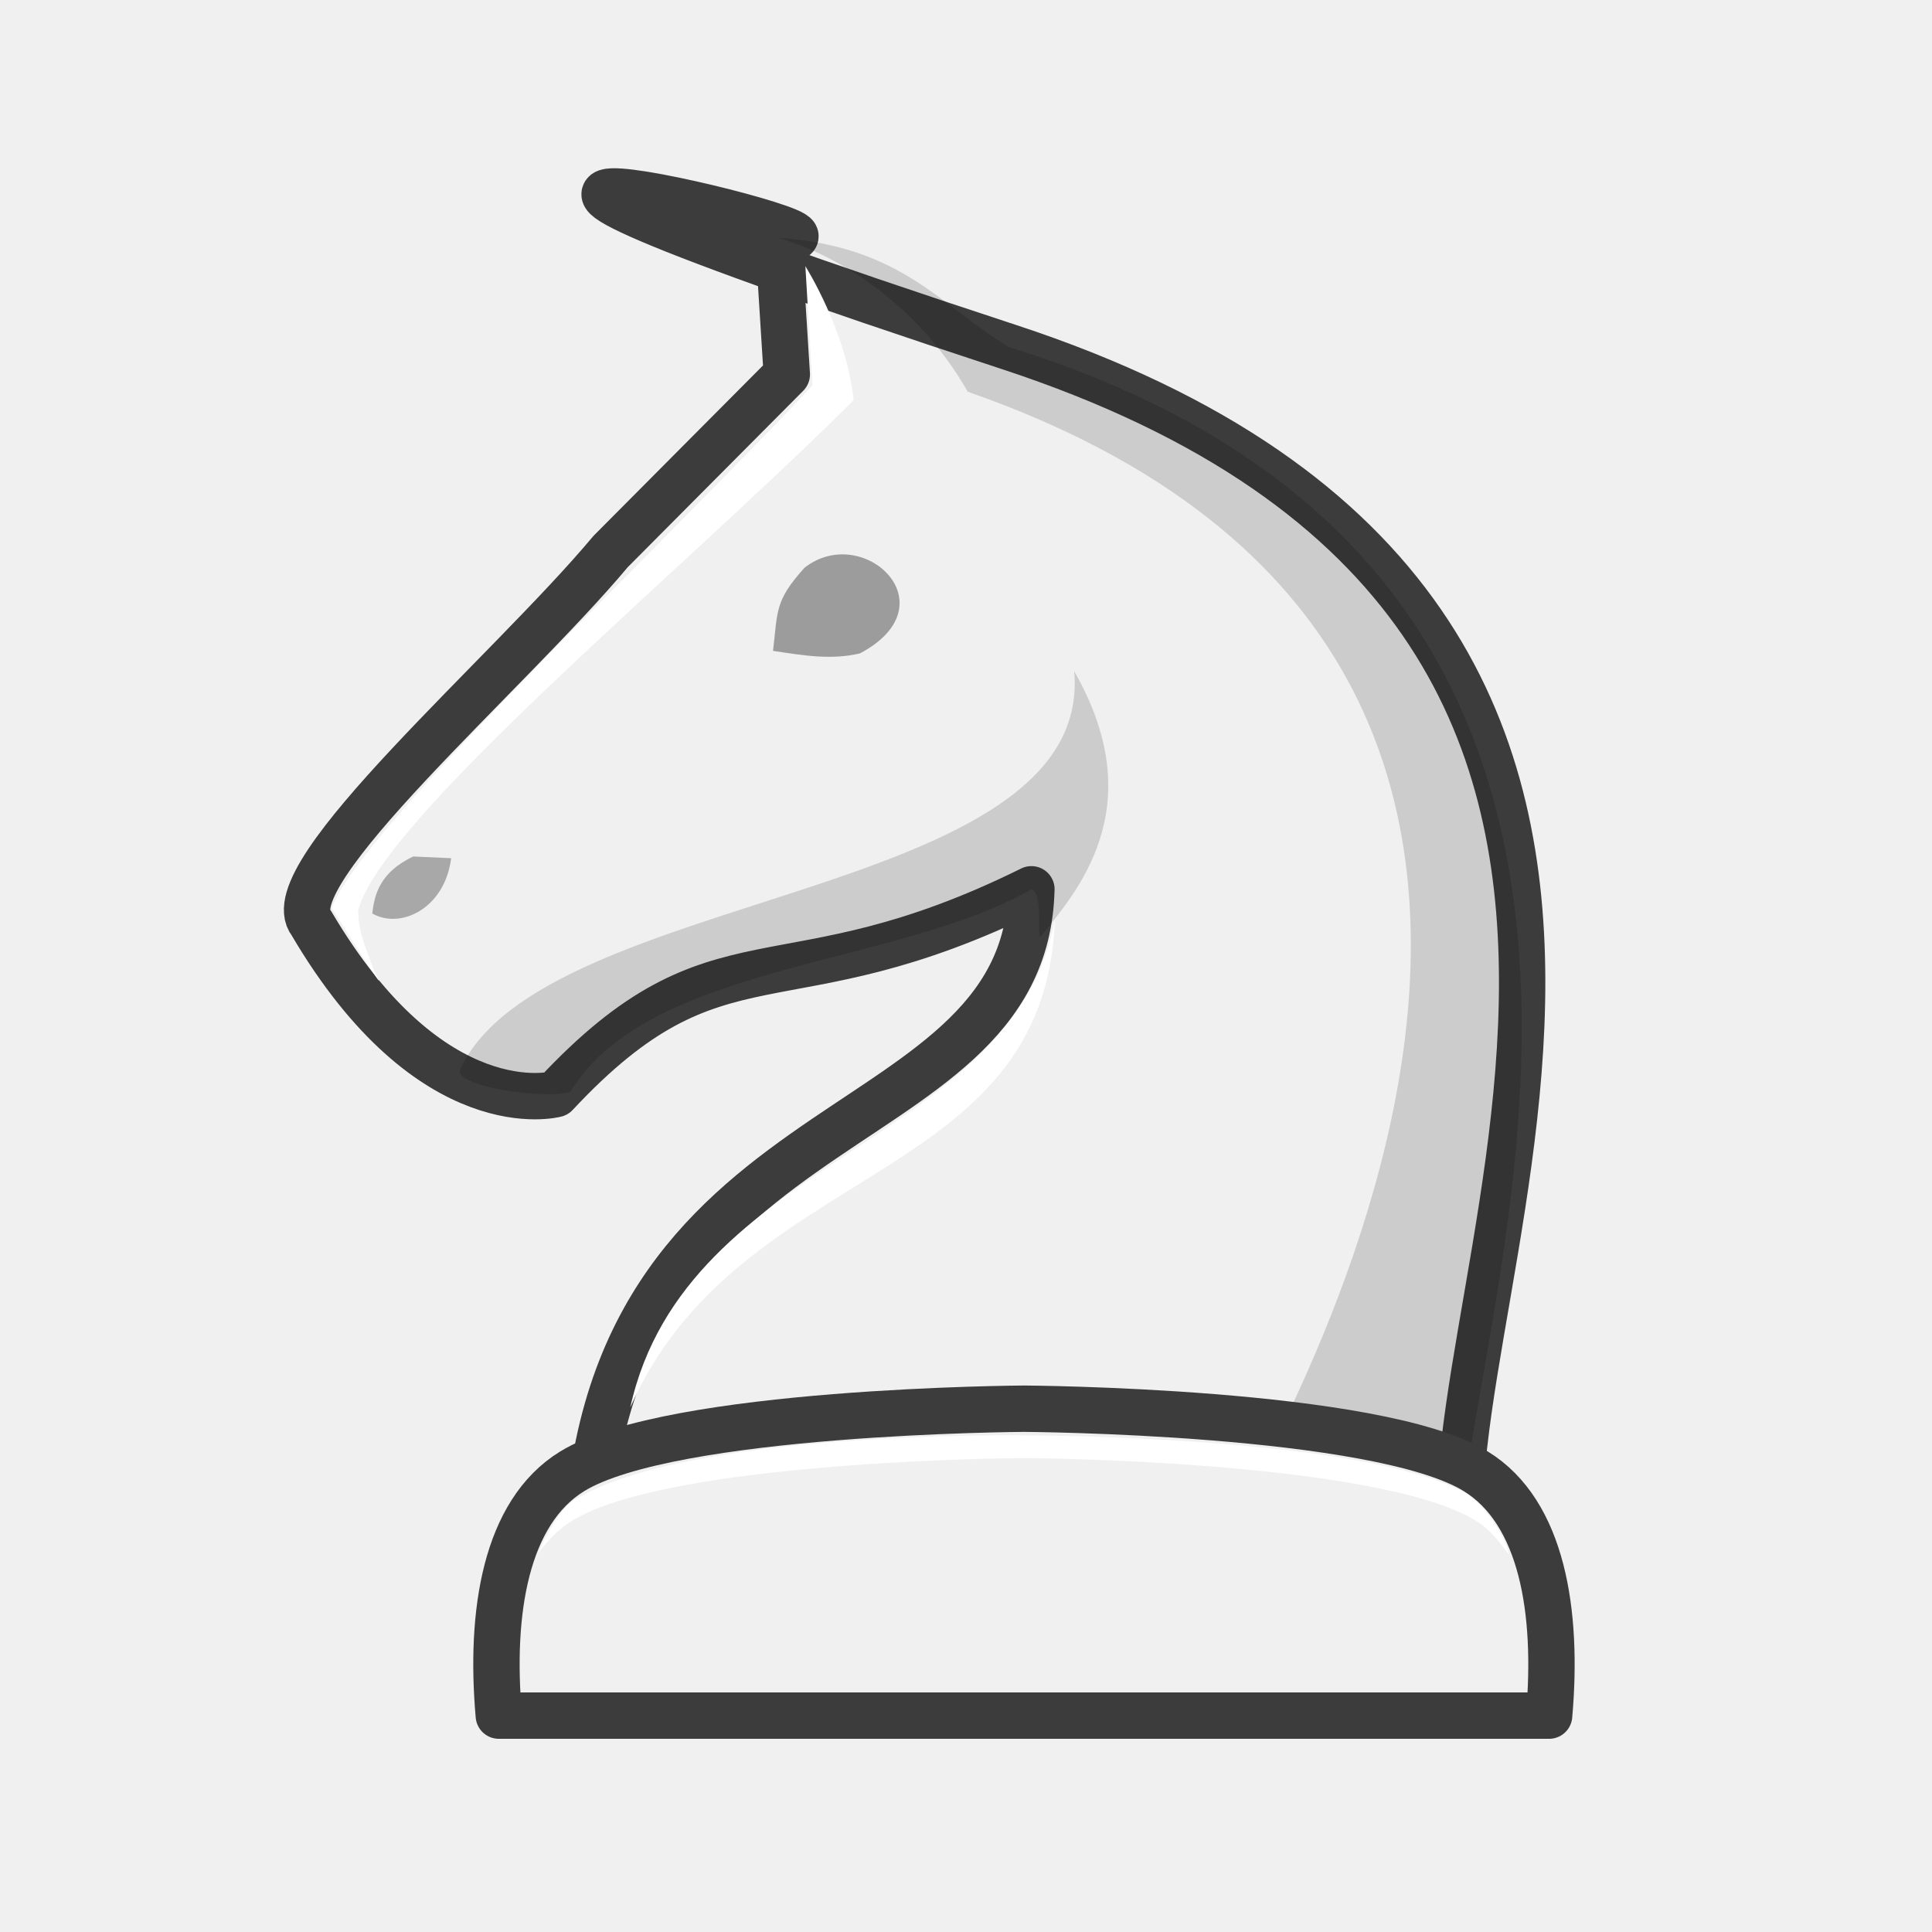
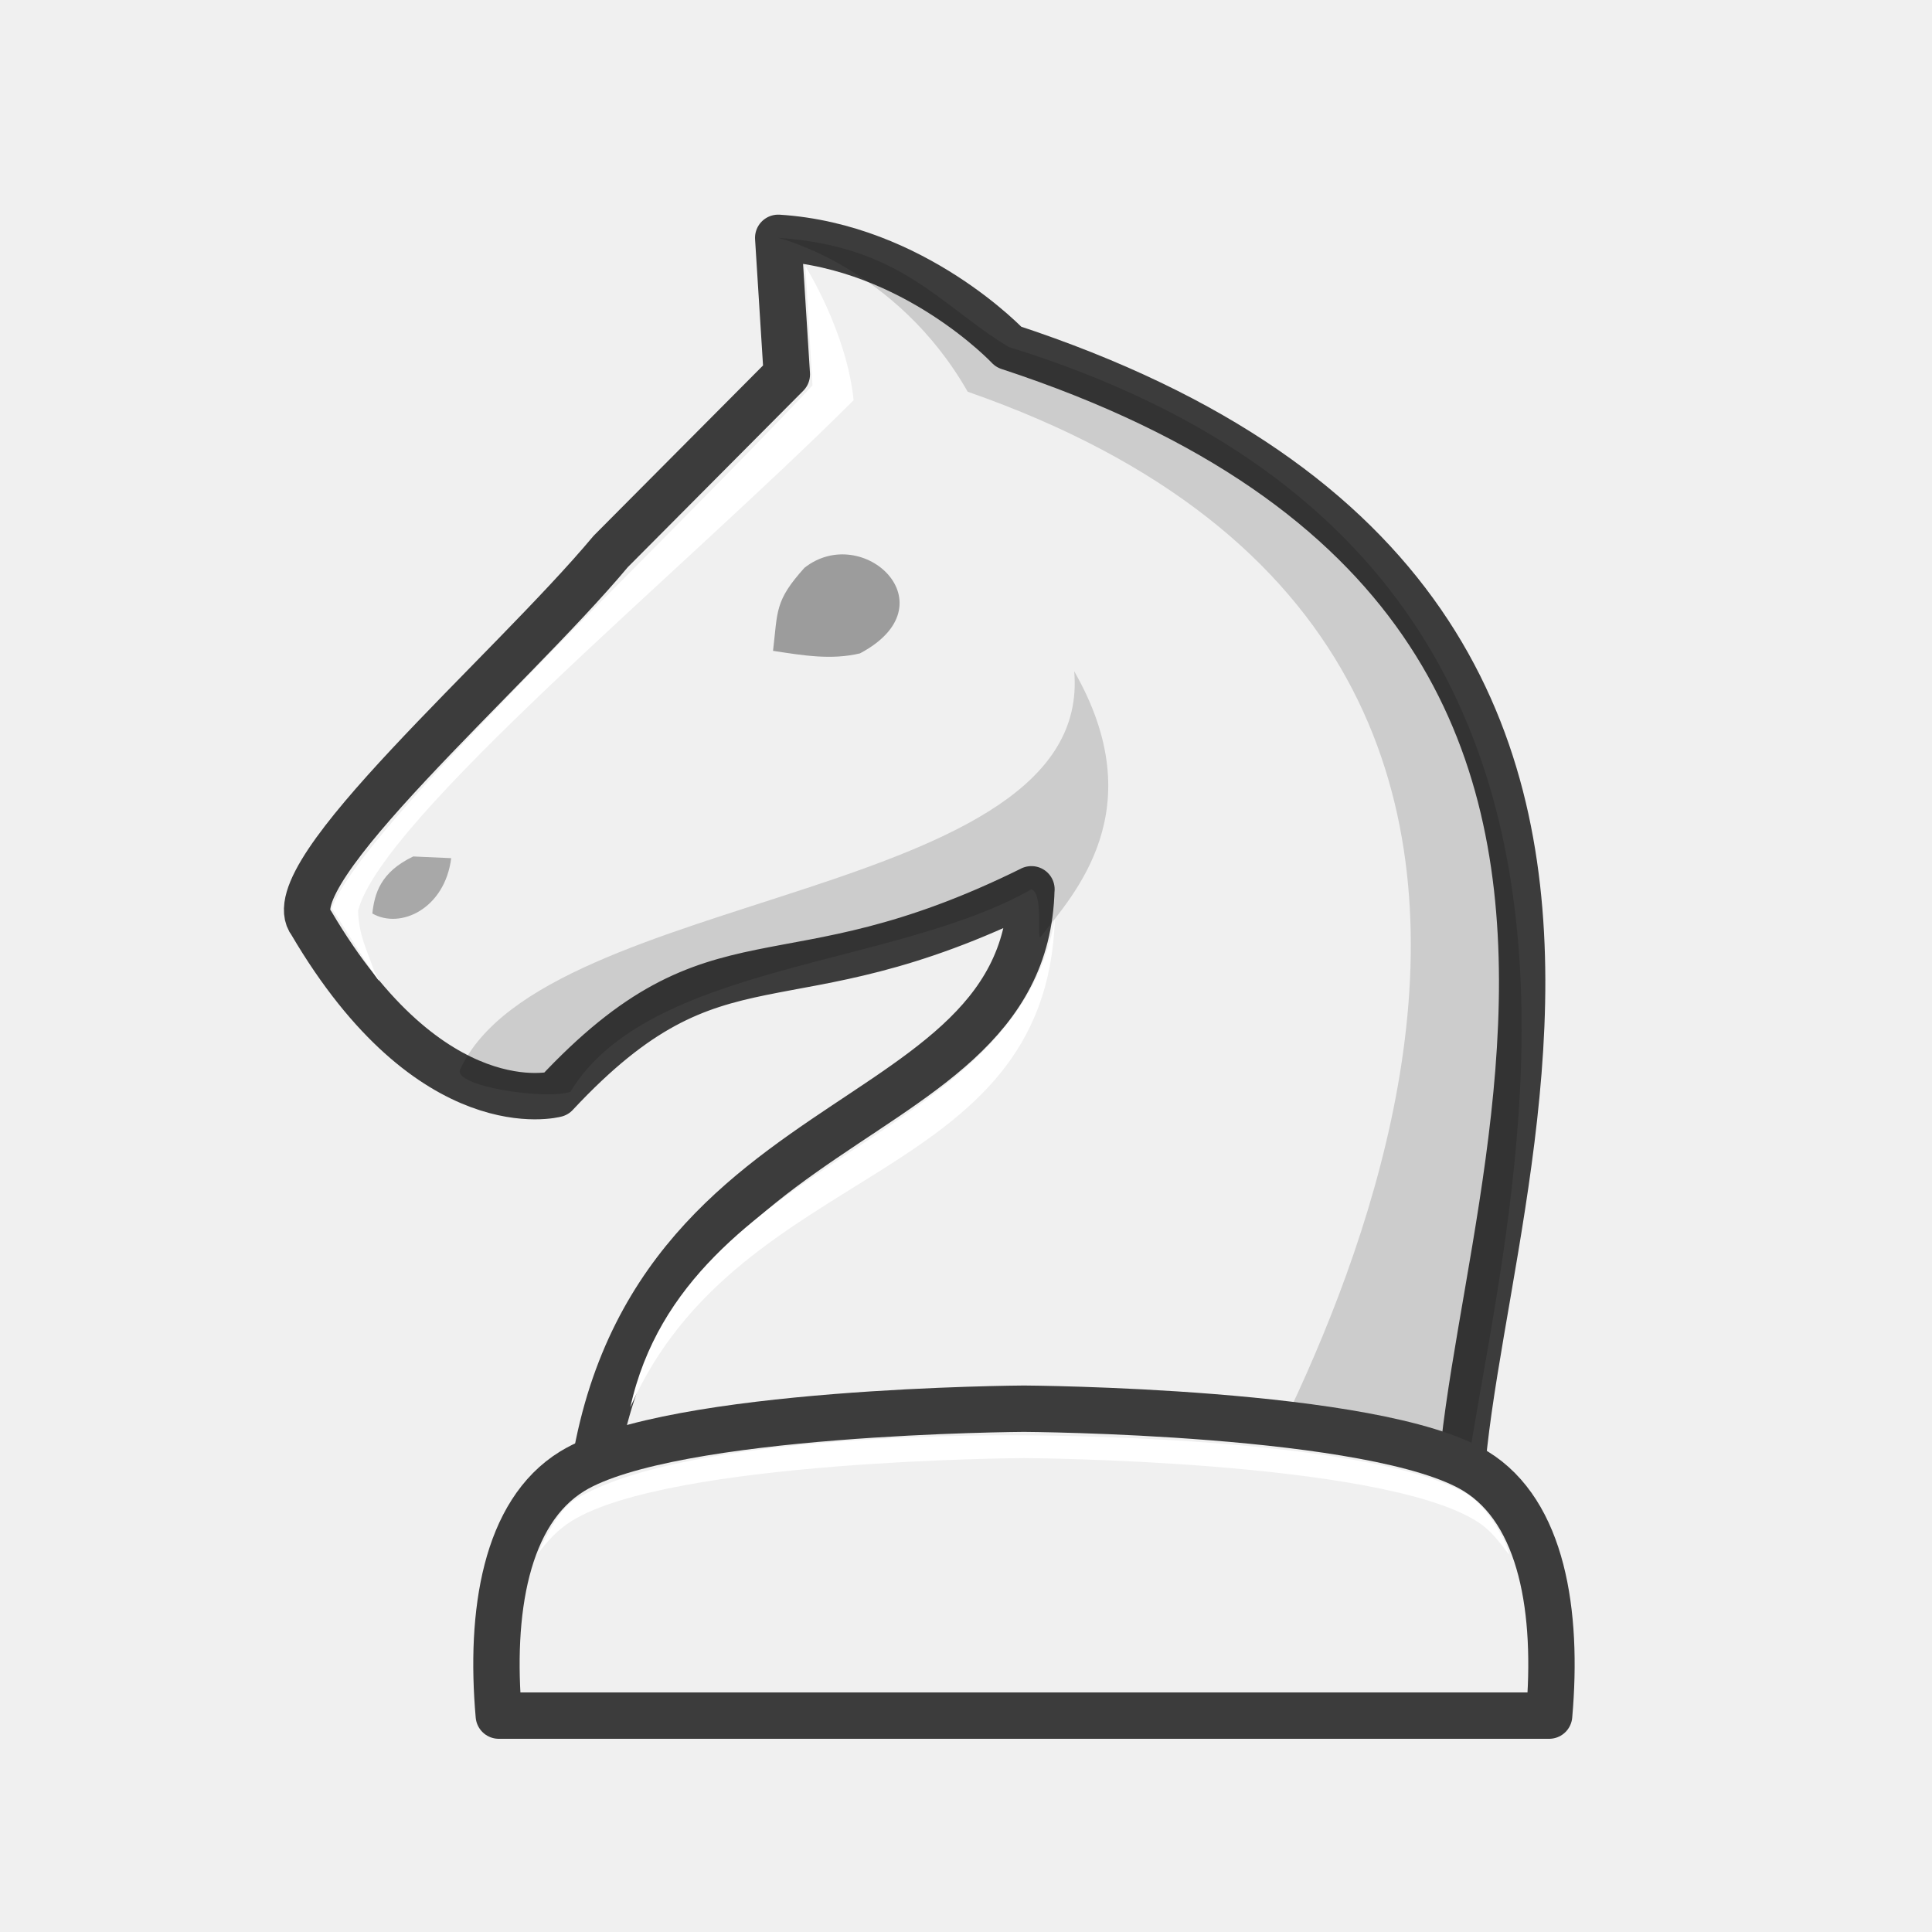
<svg xmlns="http://www.w3.org/2000/svg" fill-rule="evenodd" clip-rule="evenodd" image-rendering="optimizeQuality" shape-rendering="geometricPrecision" text-rendering="geometricPrecision" viewBox="-1.5 0 50 50">
-   <path fill="#f0f0f0" stroke="#3c3c3c" stroke-linejoin="round" stroke-width="1.2" d="M25.192 23.015c-.165 6.967-11.758 5.219-11.516 18.104l22.86.118c-2.094-6.442 9.69-25.16-11.931-32.258s-2.438-2.6-5.965-2.823l.222 3.534-4.558 4.582c-2.63 3.145-8.735 8.378-7.751 9.611 3.115 5.304 6.33 4.432 6.33 4.432 4.242-4.544 5.82-2.09 12.31-5.3z" />
-   <path d="M19.32 14.694c-.776.86-.69 1.116-.814 2.15.806.123 1.507.24 2.249.066 2.38-1.262.075-3.403-1.435-2.216" opacity=".35" paint-order="fill markers stroke" />
-   <path d="M9.192 22.166c-.85.408-.999.96-1.057 1.475.729.419 1.877-.125 2.041-1.431z" opacity=".3" />
-   <path fill="#fff" d="M8.19 25.15s.653 1.137-1.101-1.641c.659-1.977 8.263-9.08 12.438-13.534l-.184-3.086s1.069 1.69 1.248 3.468C16.2 14.747 8.37 21.19 7.767 23.57c.023.674.24 1.028.423 1.58" />
-   <path d="M13.26 28.257c2.03-3.337 8.391-3.224 11.932-5.242.323.102.13 1.37.24 1.23.847-1.09 2.926-3.28.868-6.875.522 5.958-13.718 5.591-15.89 10.305-.2.436 2.182.793 2.85.582" opacity=".15" />
+   <path fill="#f0f0f0" stroke="#3c3c3c" stroke-linejoin="round" stroke-width="1.2" d="M25.192 23.015c-.165 6.967-11.758 5.219-11.516 18.104l22.86.118c-2.094-6.442 9.69-25.16-11.931-32.258v-0s-2.438-2.601-5.965-2.824l.223 3.535-4.558 4.582c-2.629 3.146-8.735 8.378-7.751 9.611 3.116 5.304 6.331 4.432 6.331 4.432 4.242-4.543 5.819-2.089 12.309-5.3z" />
+   <path d="M19.32 14.694c-.776.861-.69 1.116-.814 2.15.805.123 1.507.24 2.249.066 2.381-1.262.075-3.403-1.435-2.216z" opacity=".35" paint-order="fill markers stroke" />
+   <path d="M9.192 22.166c-.85.408-.998.961-1.056 1.475.729.418 1.877-.126 2.041-1.432l-.985-.044z" opacity=".3" />
+   <path fill="#fff" d="M8.191 25.15s.652 1.137-1.102-1.641c.659-1.977 8.263-9.08 12.438-13.534l-.184-3.086s1.069 1.69 1.248 3.468c-4.39 4.39-12.22 10.833-12.824 13.213.023.674.24 1.028.423 1.58z" />
+   <path d="M13.26 28.257c2.029-3.337 8.391-3.224 11.932-5.242.323.102.13 1.37.24 1.23.848-1.09 2.926-3.279.868-6.874.521 5.957-13.718 5.591-15.89 10.305-.201.435 2.182.793 2.85.582z" opacity=".15" />
  <path fill="#fff" d="M25.8 23.781c-1.013 5.813-9.545 6.117-10.988 12.641 2.833-6.406 10.762-5.714 10.988-12.641" />
-   <path d="M18.64 6.156s3.051.738 4.905 3.982c20.498 7.154 7.64 27.937 5.788 31.073l7.203.026C34.55 37.994 46.084 15.64 24.606 8.98c-1.776-1.07-2.769-2.61-5.966-2.825z" opacity=".15" />
-   <path fill="#f0f0f0" stroke="#3c3c3c" stroke-linejoin="round" stroke-width="1.2" d="M25 36.457s-9.13.048-11.691 1.62c-1.727 1.06-2.135 3.65-1.9 6.323h27.182c.235-2.672-.172-5.264-1.9-6.324-2.56-1.57-11.69-1.619-11.69-1.619z" />
-   <path fill="#fff" d="M25 37.147s-8.712-.137-11.624 1.666c-.37.229-.7.84-.954 1.39.261-.331.503-.613.887-.849C15.87 37.783 25 37.734 25 37.734s9.132.049 11.692 1.62c.391.24.592.532.856.87.026-.076-.409-1.158-1.144-1.596C33.648 37.136 25 37.148 25 37.148z" />
+   <path d="M18.64 6.156s3.051.738 4.904 3.982c20.499 7.154 7.641 27.937 5.788 31.073l7.203.026c-1.987-3.243 9.548-25.597-11.931-32.258-1.776-1.069-2.768-2.609-5.965-2.824z" opacity=".15" />
+   <path fill="#f0f0f0" stroke="#3c3c3c" stroke-linejoin="round" stroke-width="1.2" d="M25 36.457s-9.131.048-11.691 1.619c-1.727 1.06-2.135 3.651-1.9 6.324h27.182c.235-2.672-.172-5.264-1.9-6.324-2.56-1.571-11.691-1.619-11.691-1.619z" />
+   <path fill="#fff" d="M25 37.147s-8.712-.137-11.624 1.666c-.37.229-.699.839-.954 1.39.261-.331.502-.613.887-.849 2.56-1.571 11.691-1.619 11.691-1.619s9.132.048 11.692 1.619c.391.24.592.532.856.87.026-.076-.408-1.158-1.144-1.596-2.755-1.492-11.403-1.481-11.403-1.481z" />
</svg>
